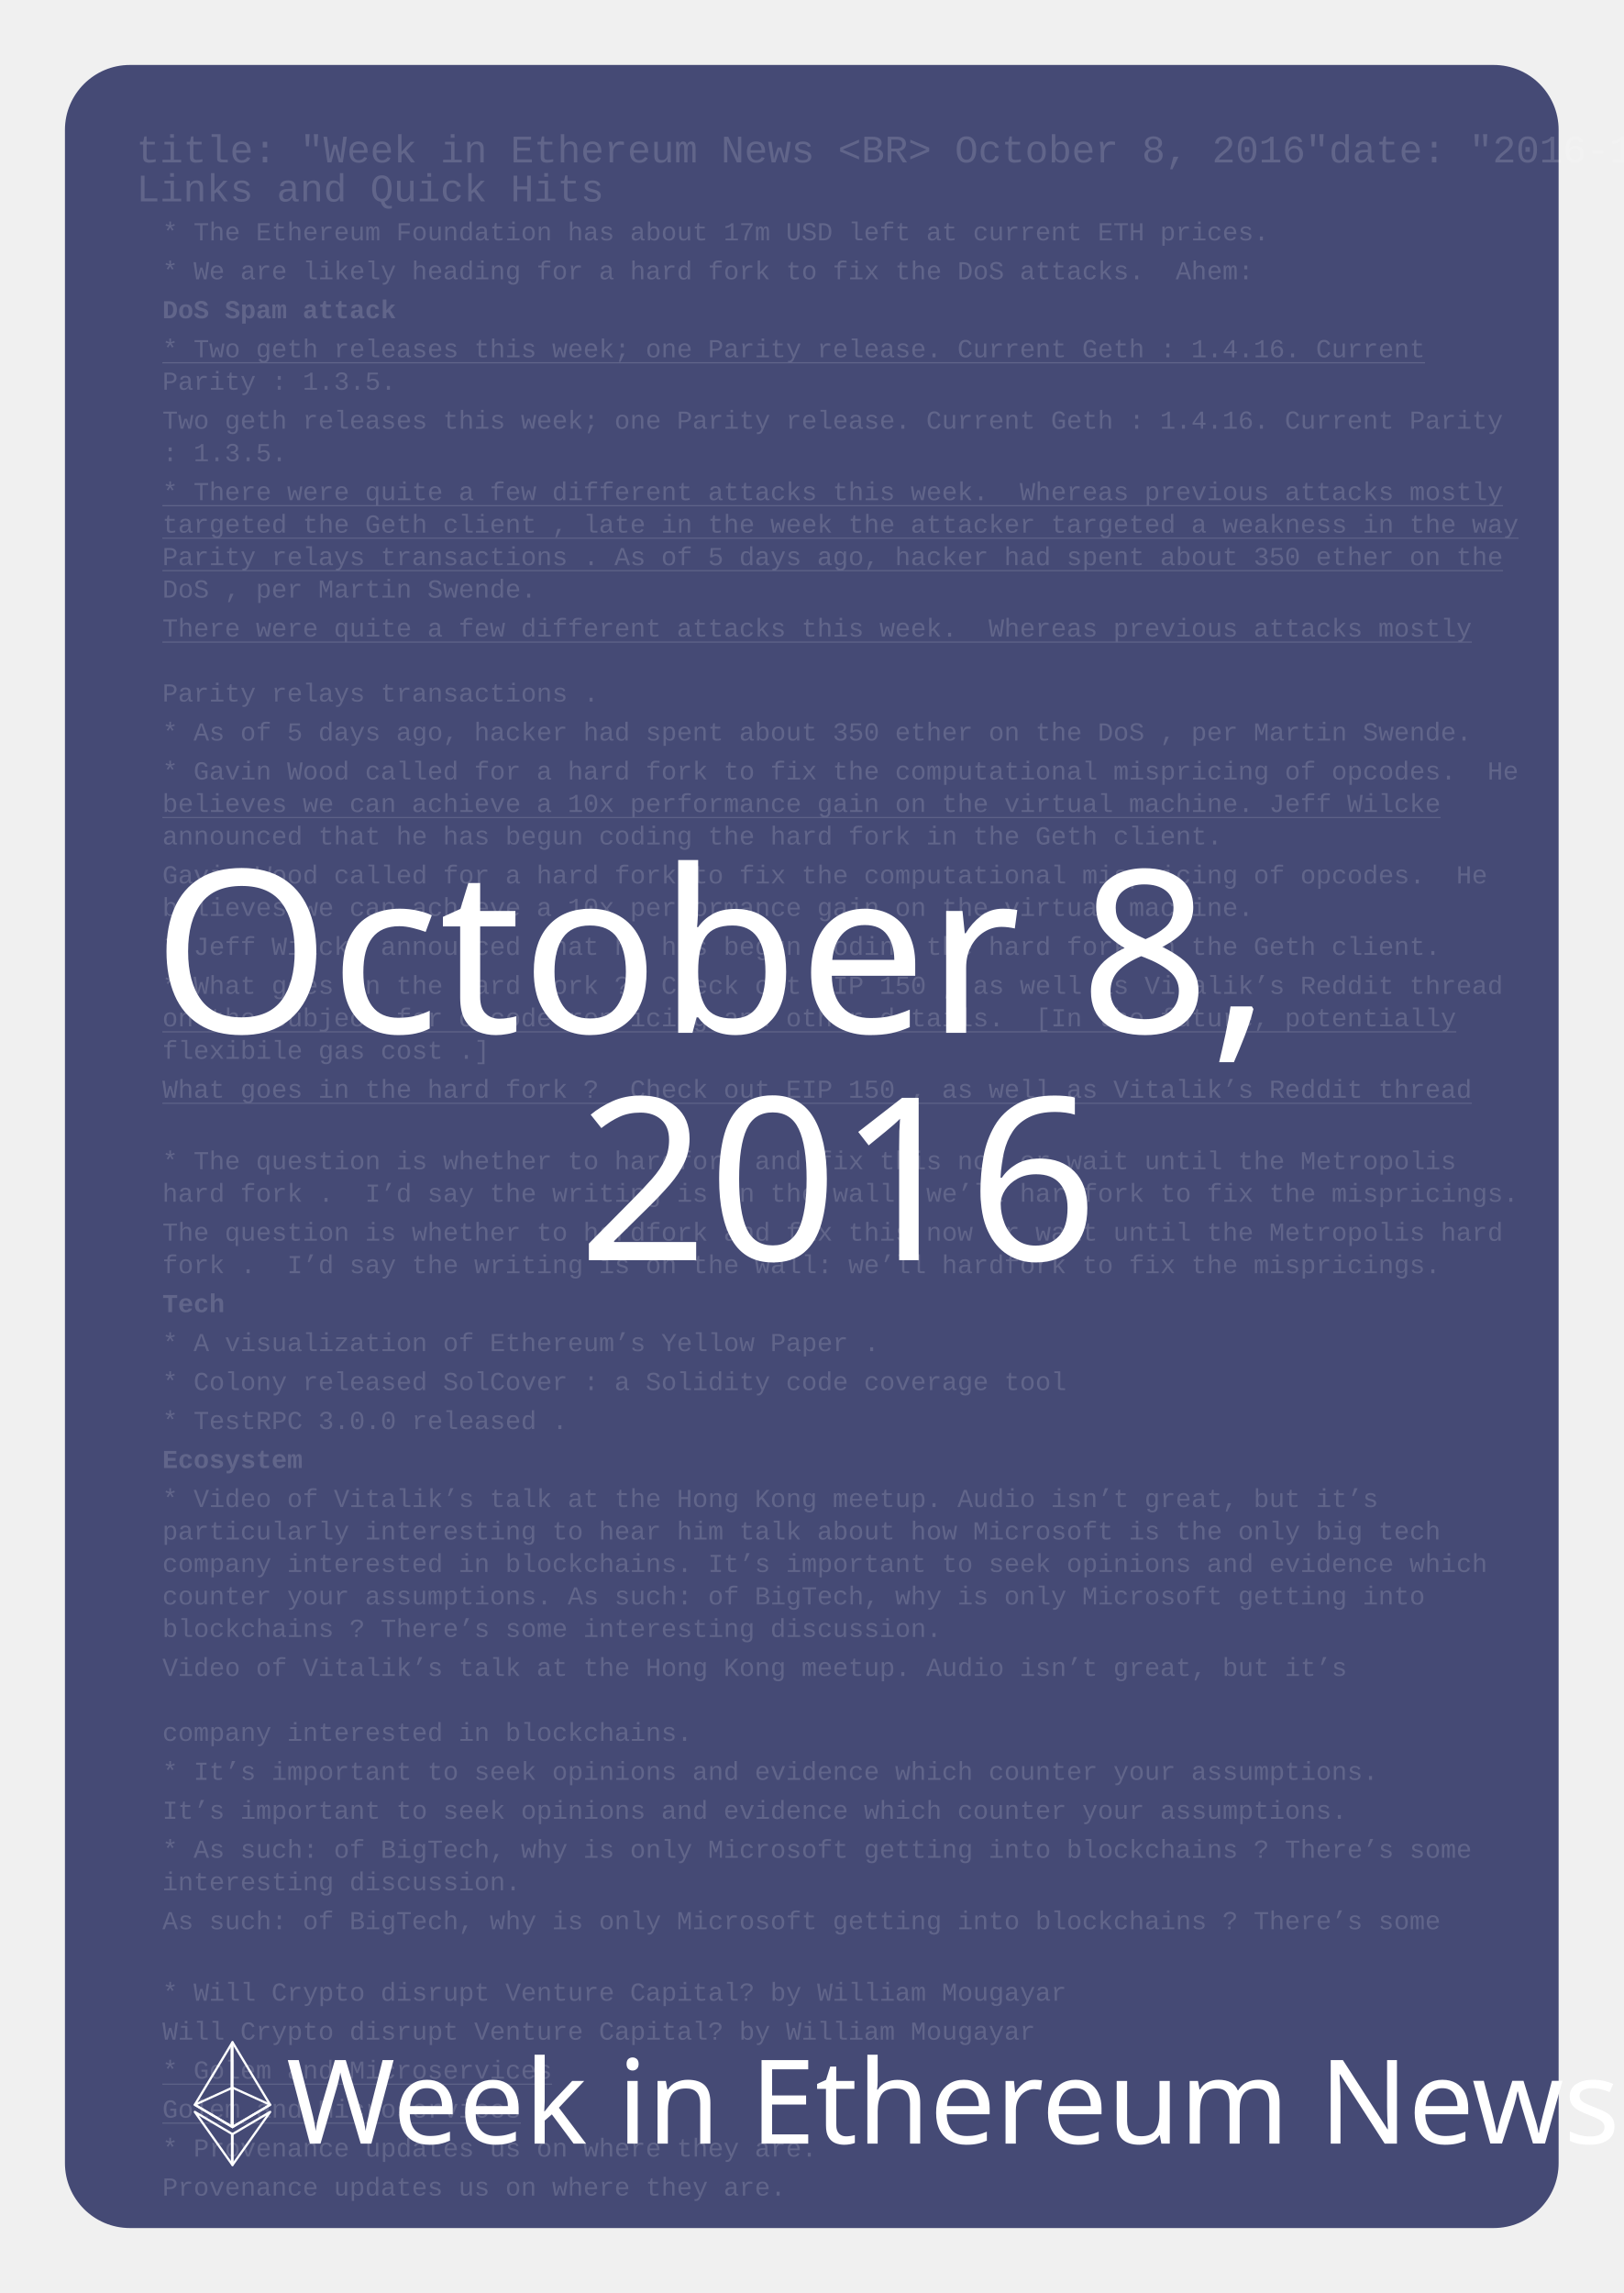
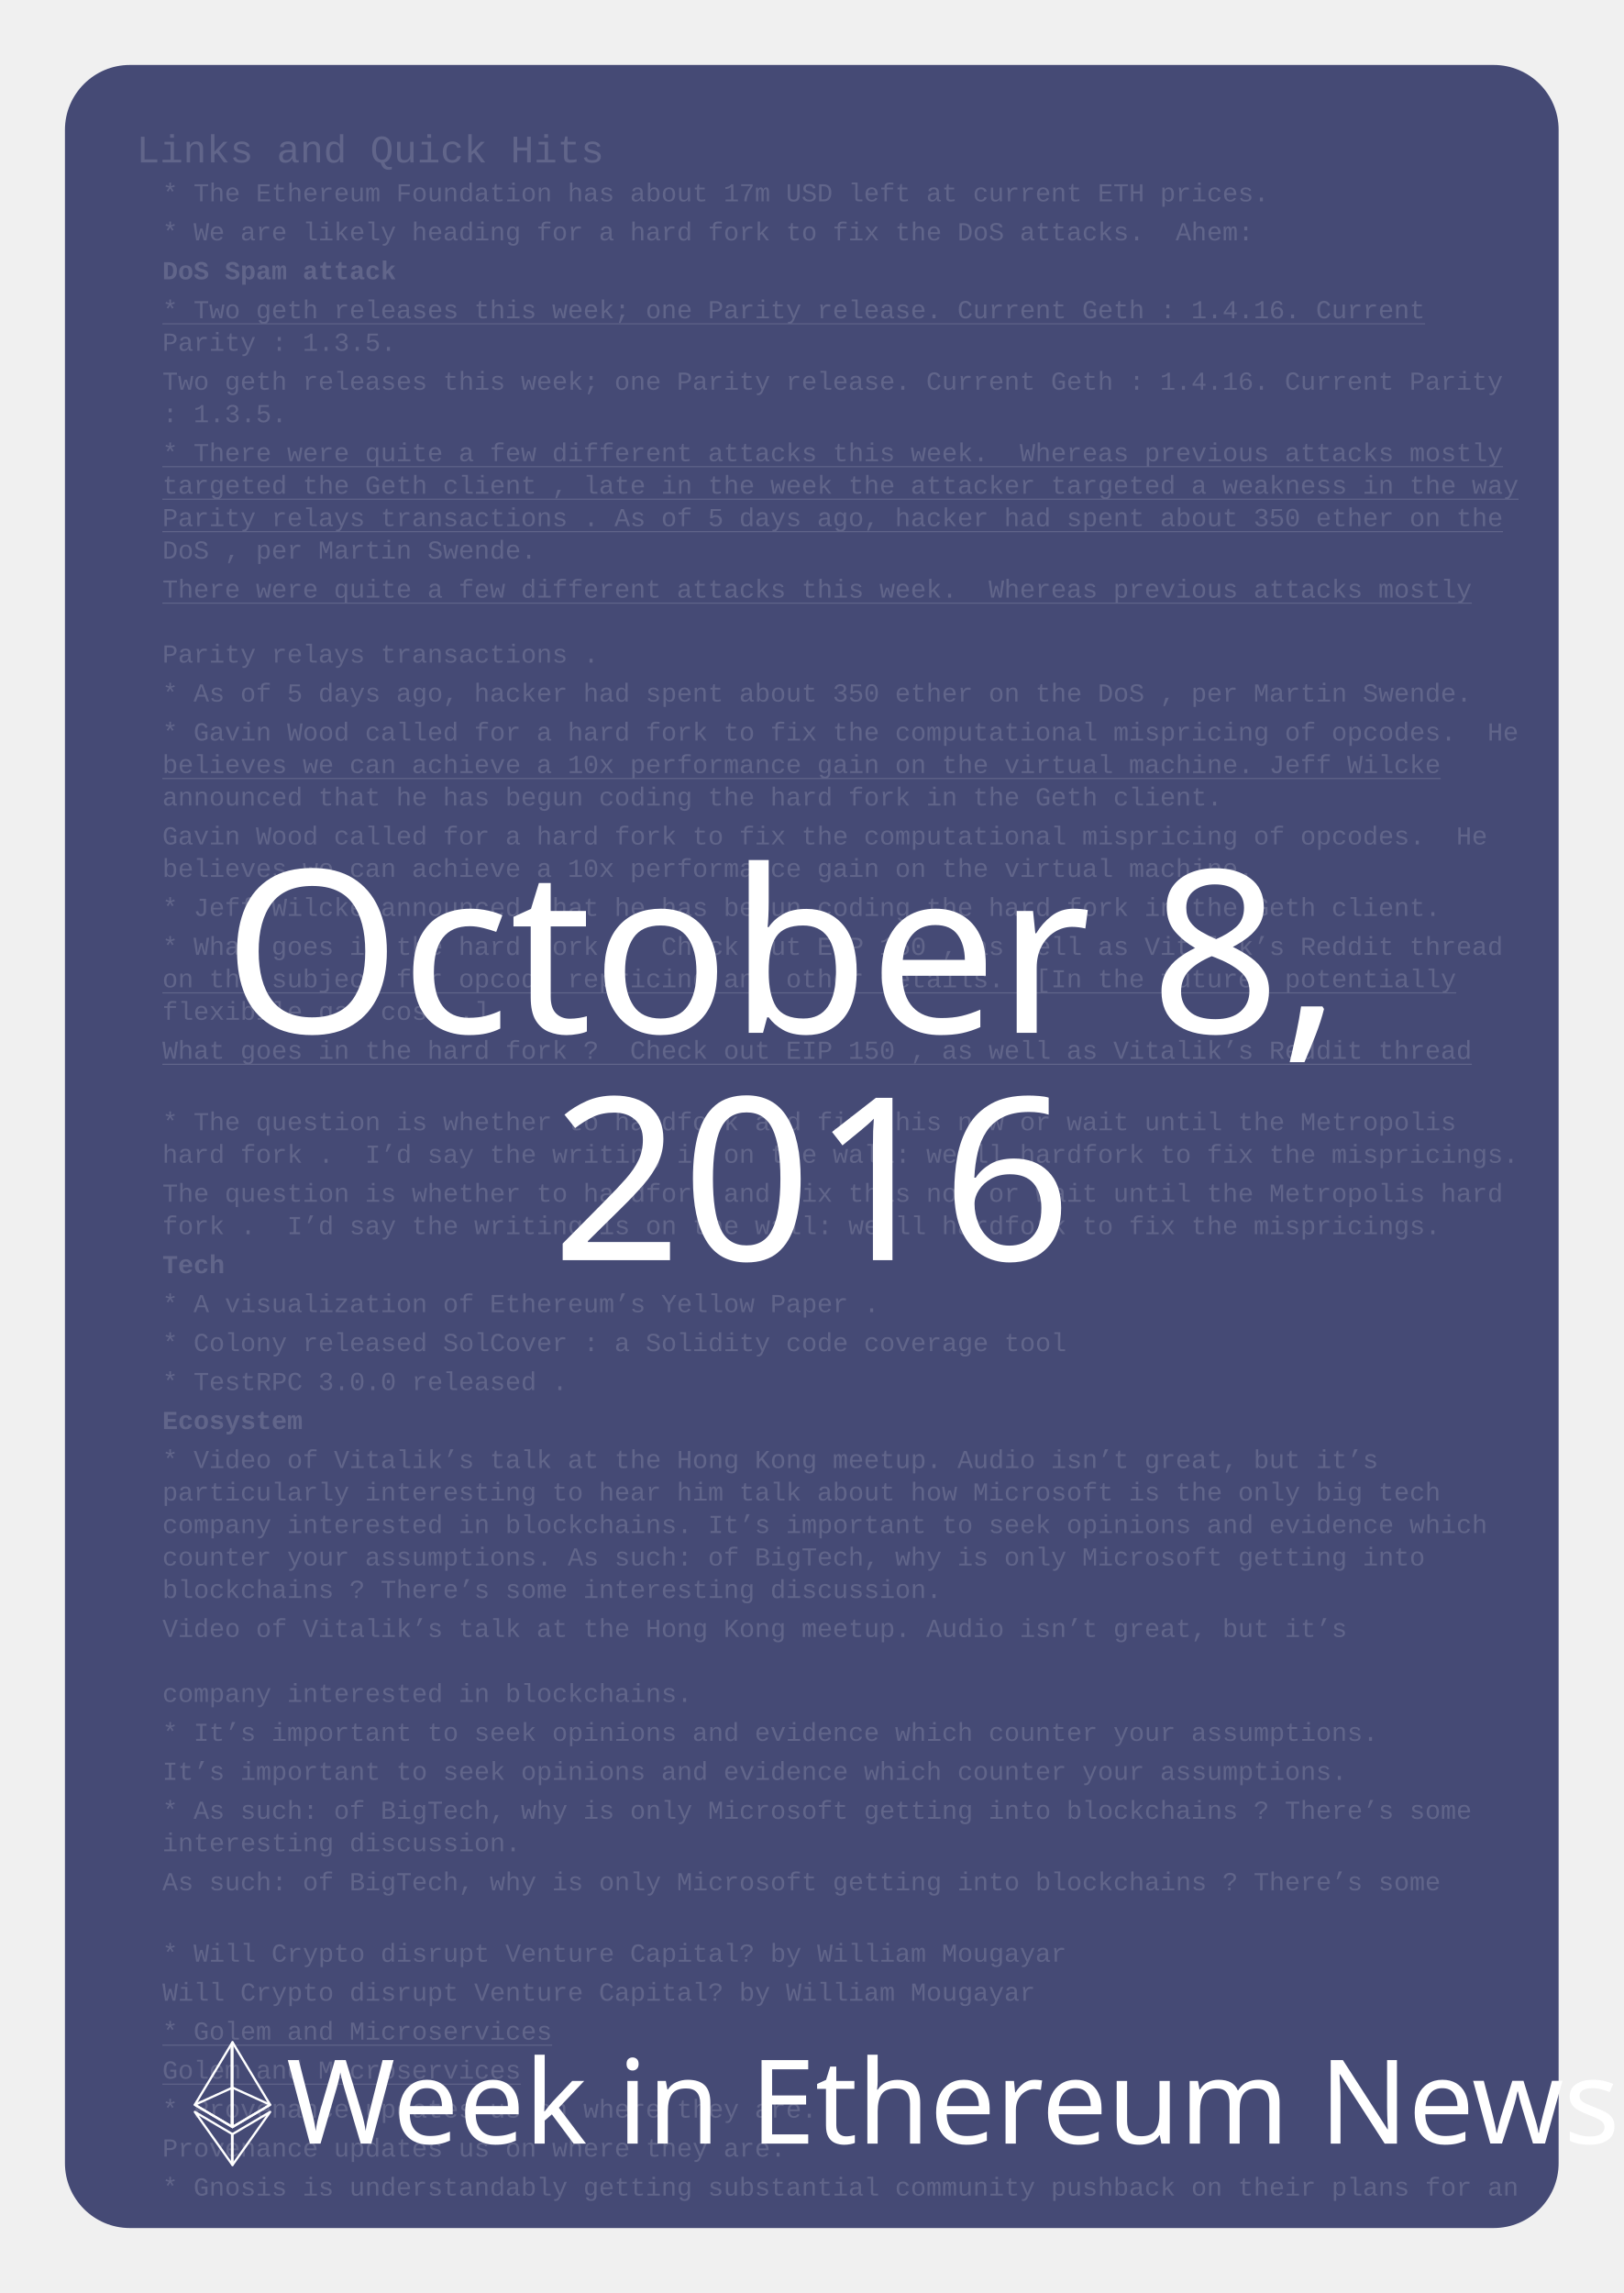
<svg xmlns="http://www.w3.org/2000/svg" id="week-in-ethereum-news" width="500" height="706" fill="none">
  <rect x="20" y="20" width="460" height="666" rx="20" fill="#454A75" />
-   <text x="42" y="50" font-size="12px" font-family="Courier New" fill="#ffffff" opacity="0.15" font-weight="normal" text-decoration="none">title: "Week in Ethereum News &lt;BR&gt; October 8, 2016"
- date: "2016-10-08"</text>
-   <text x="42" y="62" font-size="12px" font-family="Courier New" fill="#ffffff" opacity="0.15" font-weight="normal" text-decoration="none">Links and Quick Hits</text>
-   <text x="50" y="74" font-size="8px" font-family="Courier New" fill="#ffffff" opacity="0.15" font-weight="normal" text-decoration="none">* The Ethereum Foundation has about 17m USD left at current ETH prices.</text>
-   <text x="50" y="86" font-size="8px" font-family="Courier New" fill="#ffffff" opacity="0.15" font-weight="normal" text-decoration="none">* We are likely heading for a hard fork to fix the DoS attacks.  Ahem:</text>
-   <text x="50" y="98" font-size="8px" font-family="Courier New" fill="#ffffff" opacity="0.15" font-weight="bold" text-decoration="none">DoS Spam attack</text>
-   <text x="50" y="110" font-size="8px" font-family="Courier New" fill="#ffffff" opacity="0.15" font-weight="normal" text-decoration="underline">* Two geth releases this week; one Parity release. Current Geth : 1.4.16. Current</text>
-   <text x="50" y="120" font-size="8px" font-family="Courier New" fill="#ffffff" opacity="0.15" font-weight="normal" text-decoration="none">Parity : 1.3.5.</text>
-   <text x="50" y="132" font-size="8px" font-family="Courier New" fill="#ffffff" opacity="0.15" font-weight="normal" text-decoration="none">Two geth releases this week; one Parity release. Current Geth : 1.4.16. Current Parity</text>
-   <text x="50" y="142" font-size="8px" font-family="Courier New" fill="#ffffff" opacity="0.15" font-weight="normal" text-decoration="none">: 1.3.5.</text>
-   <text x="50" y="154" font-size="8px" font-family="Courier New" fill="#ffffff" opacity="0.15" font-weight="normal" text-decoration="underline">* There were quite a few different attacks this week.  Whereas previous attacks mostly</text>
-   <text x="50" y="164" font-size="8px" font-family="Courier New" fill="#ffffff" opacity="0.15" font-weight="normal" text-decoration="underline">targeted the Geth client , late in the week the attacker targeted a weakness in the way</text>
-   <text x="50" y="174" font-size="8px" font-family="Courier New" fill="#ffffff" opacity="0.15" font-weight="normal" text-decoration="underline">Parity relays transactions . As of 5 days ago, hacker had spent about 350 ether on the</text>
-   <text x="50" y="184" font-size="8px" font-family="Courier New" fill="#ffffff" opacity="0.15" font-weight="normal" text-decoration="none">DoS , per Martin Swende.</text>
-   <text x="50" y="196" font-size="8px" font-family="Courier New" fill="#ffffff" opacity="0.15" font-weight="normal" text-decoration="underline">There were quite a few different attacks this week.  Whereas previous attacks mostly</text>
-   <text x="50" y="216" font-size="8px" font-family="Courier New" fill="#ffffff" opacity="0.15" font-weight="normal" text-decoration="none">Parity relays transactions .</text>
-   <text x="50" y="228" font-size="8px" font-family="Courier New" fill="#ffffff" opacity="0.15" font-weight="normal" text-decoration="none">* As of 5 days ago, hacker had spent about 350 ether on the DoS , per Martin Swende.</text>
-   <text x="50" y="240" font-size="8px" font-family="Courier New" fill="#ffffff" opacity="0.15" font-weight="normal" text-decoration="none">* Gavin Wood called for a hard fork to fix the computational mispricing of opcodes.  He</text>
-   <text x="50" y="250" font-size="8px" font-family="Courier New" fill="#ffffff" opacity="0.15" font-weight="normal" text-decoration="underline">believes we can achieve a 10x performance gain on the virtual machine. Jeff Wilcke</text>
-   <text x="50" y="260" font-size="8px" font-family="Courier New" fill="#ffffff" opacity="0.15" font-weight="normal" text-decoration="none">announced that he has begun coding the hard fork in the Geth client.</text>
-   <text x="50" y="272" font-size="8px" font-family="Courier New" fill="#ffffff" opacity="0.15" font-weight="normal" text-decoration="none">Gavin Wood called for a hard fork to fix the computational mispricing of opcodes.  He</text>
-   <text x="50" y="282" font-size="8px" font-family="Courier New" fill="#ffffff" opacity="0.15" font-weight="normal" text-decoration="none">believes we can achieve a 10x performance gain on the virtual machine.</text>
-   <text x="50" y="294" font-size="8px" font-family="Courier New" fill="#ffffff" opacity="0.15" font-weight="normal" text-decoration="none">* Jeff Wilcke announced that he has begun coding the hard fork in the Geth client.</text>
-   <text x="50" y="306" font-size="8px" font-family="Courier New" fill="#ffffff" opacity="0.15" font-weight="normal" text-decoration="none">* What goes in the hard fork ?  Check out EIP 150 , as well as Vitalik’s Reddit thread</text>
-   <text x="50" y="316" font-size="8px" font-family="Courier New" fill="#ffffff" opacity="0.15" font-weight="normal" text-decoration="underline">on the subject for opcode repricing and other details.  [In the future, potentially</text>
-   <text x="50" y="326" font-size="8px" font-family="Courier New" fill="#ffffff" opacity="0.15" font-weight="normal" text-decoration="none">flexibile gas cost .]</text>
-   <text x="50" y="338" font-size="8px" font-family="Courier New" fill="#ffffff" opacity="0.15" font-weight="normal" text-decoration="underline">What goes in the hard fork ?  Check out EIP 150 , as well as Vitalik’s Reddit thread</text>
-   <text x="50" y="360" font-size="8px" font-family="Courier New" fill="#ffffff" opacity="0.15" font-weight="normal" text-decoration="none">* The question is whether to hardfork and fix this now or wait until the Metropolis</text>
-   <text x="50" y="370" font-size="8px" font-family="Courier New" fill="#ffffff" opacity="0.15" font-weight="normal" text-decoration="none">hard fork .  I’d say the writing is on the wall: we’ll hardfork to fix the mispricings.</text>
-   <text x="50" y="382" font-size="8px" font-family="Courier New" fill="#ffffff" opacity="0.15" font-weight="normal" text-decoration="none">The question is whether to hardfork and fix this now or wait until the Metropolis hard</text>
-   <text x="50" y="392" font-size="8px" font-family="Courier New" fill="#ffffff" opacity="0.15" font-weight="normal" text-decoration="none">fork .  I’d say the writing is on the wall: we’ll hardfork to fix the mispricings.</text>
-   <text x="50" y="404" font-size="8px" font-family="Courier New" fill="#ffffff" opacity="0.15" font-weight="bold" text-decoration="none">Tech</text>
-   <text x="50" y="416" font-size="8px" font-family="Courier New" fill="#ffffff" opacity="0.15" font-weight="normal" text-decoration="none">* A visualization of Ethereum’s Yellow Paper .</text>
-   <text x="50" y="428" font-size="8px" font-family="Courier New" fill="#ffffff" opacity="0.15" font-weight="normal" text-decoration="none">* Colony released SolCover : a Solidity code coverage tool</text>
-   <text x="50" y="440" font-size="8px" font-family="Courier New" fill="#ffffff" opacity="0.15" font-weight="normal" text-decoration="none">* TestRPC 3.0.0 released .</text>
-   <text x="50" y="452" font-size="8px" font-family="Courier New" fill="#ffffff" opacity="0.15" font-weight="bold" text-decoration="none">Ecosystem</text>
-   <text x="50" y="464" font-size="8px" font-family="Courier New" fill="#ffffff" opacity="0.15" font-weight="normal" text-decoration="none">* Video of Vitalik’s talk at the Hong Kong meetup. Audio isn’t great, but it’s</text>
-   <text x="50" y="474" font-size="8px" font-family="Courier New" fill="#ffffff" opacity="0.15" font-weight="normal" text-decoration="none">particularly interesting to hear him talk about how Microsoft is the only big tech</text>
-   <text x="50" y="484" font-size="8px" font-family="Courier New" fill="#ffffff" opacity="0.15" font-weight="normal" text-decoration="none">company interested in blockchains. It’s important to seek opinions and evidence which</text>
-   <text x="50" y="494" font-size="8px" font-family="Courier New" fill="#ffffff" opacity="0.15" font-weight="normal" text-decoration="none">counter your assumptions. As such: of BigTech, why is only Microsoft getting into</text>
-   <text x="50" y="504" font-size="8px" font-family="Courier New" fill="#ffffff" opacity="0.15" font-weight="normal" text-decoration="none">blockchains ? There’s some interesting discussion.</text>
-   <text x="50" y="516" font-size="8px" font-family="Courier New" fill="#ffffff" opacity="0.15" font-weight="normal" text-decoration="none">Video of Vitalik’s talk at the Hong Kong meetup. Audio isn’t great, but it’s</text>
-   <text x="50" y="536" font-size="8px" font-family="Courier New" fill="#ffffff" opacity="0.15" font-weight="normal" text-decoration="none">company interested in blockchains.</text>
-   <text x="50" y="548" font-size="8px" font-family="Courier New" fill="#ffffff" opacity="0.15" font-weight="normal" text-decoration="none">* It’s important to seek opinions and evidence which counter your assumptions.</text>
-   <text x="50" y="560" font-size="8px" font-family="Courier New" fill="#ffffff" opacity="0.15" font-weight="normal" text-decoration="none">It’s important to seek opinions and evidence which counter your assumptions.</text>
-   <text x="50" y="572" font-size="8px" font-family="Courier New" fill="#ffffff" opacity="0.15" font-weight="normal" text-decoration="none">* As such: of BigTech, why is only Microsoft getting into blockchains ? There’s some</text>
-   <text x="50" y="582" font-size="8px" font-family="Courier New" fill="#ffffff" opacity="0.15" font-weight="normal" text-decoration="none">interesting discussion.</text>
-   <text x="50" y="594" font-size="8px" font-family="Courier New" fill="#ffffff" opacity="0.15" font-weight="normal" text-decoration="none">As such: of BigTech, why is only Microsoft getting into blockchains ? There’s some</text>
-   <text x="50" y="616" font-size="8px" font-family="Courier New" fill="#ffffff" opacity="0.15" font-weight="normal" text-decoration="none">* Will Crypto disrupt Venture Capital? by William Mougayar</text>
-   <text x="50" y="628" font-size="8px" font-family="Courier New" fill="#ffffff" opacity="0.15" font-weight="normal" text-decoration="none">Will Crypto disrupt Venture Capital? by William Mougayar</text>
-   <text x="50" y="640" font-size="8px" font-family="Courier New" fill="#ffffff" opacity="0.15" font-weight="normal" text-decoration="underline">* Golem and Microservices</text>
-   <text x="50" y="652" font-size="8px" font-family="Courier New" fill="#ffffff" opacity="0.15" font-weight="normal" text-decoration="underline">Golem and Microservices</text>
-   <text x="50" y="664" font-size="8px" font-family="Courier New" fill="#ffffff" opacity="0.15" font-weight="normal" text-decoration="none">* Provenance updates us on where they are.</text>
-   <text x="50" y="676" font-size="8px" font-family="Courier New" fill="#ffffff" opacity="0.15" font-weight="normal" text-decoration="none">Provenance updates us on where they are.</text>
-   <text fill="#ffffff" font-family="Calibri" font-size="70" font-weight="300">
-     <tspan x="47.009" y="318">October 8,</tspan>
-     <tspan x="177.989" y="388">2016</tspan>
+   <text x="42" y="50" font-size="12px" font-family="Courier New" fill="#ffffff" opacity="0.15" font-weight="normal" text-decoration="none">Links and Quick Hits</text>
+   <text x="50" y="62" font-size="8px" font-family="Courier New" fill="#ffffff" opacity="0.15" font-weight="normal" text-decoration="none">* The Ethereum Foundation has about 17m USD left at current ETH prices.</text>
+   <text x="50" y="74" font-size="8px" font-family="Courier New" fill="#ffffff" opacity="0.15" font-weight="normal" text-decoration="none">* We are likely heading for a hard fork to fix the DoS attacks.  Ahem:</text>
+   <text x="50" y="86" font-size="8px" font-family="Courier New" fill="#ffffff" opacity="0.15" font-weight="bold" text-decoration="none">DoS Spam attack</text>
+   <text x="50" y="98" font-size="8px" font-family="Courier New" fill="#ffffff" opacity="0.15" font-weight="normal" text-decoration="underline">* Two geth releases this week; one Parity release. Current Geth : 1.4.16. Current</text>
+   <text x="50" y="108" font-size="8px" font-family="Courier New" fill="#ffffff" opacity="0.15" font-weight="normal" text-decoration="none">Parity : 1.3.5.</text>
+   <text x="50" y="120" font-size="8px" font-family="Courier New" fill="#ffffff" opacity="0.15" font-weight="normal" text-decoration="none">Two geth releases this week; one Parity release. Current Geth : 1.4.16. Current Parity</text>
+   <text x="50" y="130" font-size="8px" font-family="Courier New" fill="#ffffff" opacity="0.15" font-weight="normal" text-decoration="none">: 1.3.5.</text>
+   <text x="50" y="142" font-size="8px" font-family="Courier New" fill="#ffffff" opacity="0.15" font-weight="normal" text-decoration="underline">* There were quite a few different attacks this week.  Whereas previous attacks mostly</text>
+   <text x="50" y="152" font-size="8px" font-family="Courier New" fill="#ffffff" opacity="0.15" font-weight="normal" text-decoration="underline">targeted the Geth client , late in the week the attacker targeted a weakness in the way</text>
+   <text x="50" y="162" font-size="8px" font-family="Courier New" fill="#ffffff" opacity="0.15" font-weight="normal" text-decoration="underline">Parity relays transactions . As of 5 days ago, hacker had spent about 350 ether on the</text>
+   <text x="50" y="172" font-size="8px" font-family="Courier New" fill="#ffffff" opacity="0.15" font-weight="normal" text-decoration="none">DoS , per Martin Swende.</text>
+   <text x="50" y="184" font-size="8px" font-family="Courier New" fill="#ffffff" opacity="0.15" font-weight="normal" text-decoration="underline">There were quite a few different attacks this week.  Whereas previous attacks mostly</text>
+   <text x="50" y="204" font-size="8px" font-family="Courier New" fill="#ffffff" opacity="0.15" font-weight="normal" text-decoration="none">Parity relays transactions .</text>
+   <text x="50" y="216" font-size="8px" font-family="Courier New" fill="#ffffff" opacity="0.15" font-weight="normal" text-decoration="none">* As of 5 days ago, hacker had spent about 350 ether on the DoS , per Martin Swende.</text>
+   <text x="50" y="228" font-size="8px" font-family="Courier New" fill="#ffffff" opacity="0.15" font-weight="normal" text-decoration="none">* Gavin Wood called for a hard fork to fix the computational mispricing of opcodes.  He</text>
+   <text x="50" y="238" font-size="8px" font-family="Courier New" fill="#ffffff" opacity="0.15" font-weight="normal" text-decoration="underline">believes we can achieve a 10x performance gain on the virtual machine. Jeff Wilcke</text>
+   <text x="50" y="248" font-size="8px" font-family="Courier New" fill="#ffffff" opacity="0.15" font-weight="normal" text-decoration="none">announced that he has begun coding the hard fork in the Geth client.</text>
+   <text x="50" y="260" font-size="8px" font-family="Courier New" fill="#ffffff" opacity="0.15" font-weight="normal" text-decoration="none">Gavin Wood called for a hard fork to fix the computational mispricing of opcodes.  He</text>
+   <text x="50" y="270" font-size="8px" font-family="Courier New" fill="#ffffff" opacity="0.15" font-weight="normal" text-decoration="none">believes we can achieve a 10x performance gain on the virtual machine.</text>
+   <text x="50" y="282" font-size="8px" font-family="Courier New" fill="#ffffff" opacity="0.15" font-weight="normal" text-decoration="none">* Jeff Wilcke announced that he has begun coding the hard fork in the Geth client.</text>
+   <text x="50" y="294" font-size="8px" font-family="Courier New" fill="#ffffff" opacity="0.15" font-weight="normal" text-decoration="none">* What goes in the hard fork ?  Check out EIP 150 , as well as Vitalik’s Reddit thread</text>
+   <text x="50" y="304" font-size="8px" font-family="Courier New" fill="#ffffff" opacity="0.15" font-weight="normal" text-decoration="underline">on the subject for opcode repricing and other details.  [In the future, potentially</text>
+   <text x="50" y="314" font-size="8px" font-family="Courier New" fill="#ffffff" opacity="0.15" font-weight="normal" text-decoration="none">flexibile gas cost .]</text>
+   <text x="50" y="326" font-size="8px" font-family="Courier New" fill="#ffffff" opacity="0.15" font-weight="normal" text-decoration="underline">What goes in the hard fork ?  Check out EIP 150 , as well as Vitalik’s Reddit thread</text>
+   <text x="50" y="348" font-size="8px" font-family="Courier New" fill="#ffffff" opacity="0.15" font-weight="normal" text-decoration="none">* The question is whether to hardfork and fix this now or wait until the Metropolis</text>
+   <text x="50" y="358" font-size="8px" font-family="Courier New" fill="#ffffff" opacity="0.15" font-weight="normal" text-decoration="none">hard fork .  I’d say the writing is on the wall: we’ll hardfork to fix the mispricings.</text>
+   <text x="50" y="370" font-size="8px" font-family="Courier New" fill="#ffffff" opacity="0.15" font-weight="normal" text-decoration="none">The question is whether to hardfork and fix this now or wait until the Metropolis hard</text>
+   <text x="50" y="380" font-size="8px" font-family="Courier New" fill="#ffffff" opacity="0.15" font-weight="normal" text-decoration="none">fork .  I’d say the writing is on the wall: we’ll hardfork to fix the mispricings.</text>
+   <text x="50" y="392" font-size="8px" font-family="Courier New" fill="#ffffff" opacity="0.15" font-weight="bold" text-decoration="none">Tech</text>
+   <text x="50" y="404" font-size="8px" font-family="Courier New" fill="#ffffff" opacity="0.15" font-weight="normal" text-decoration="none">* A visualization of Ethereum’s Yellow Paper .</text>
+   <text x="50" y="416" font-size="8px" font-family="Courier New" fill="#ffffff" opacity="0.15" font-weight="normal" text-decoration="none">* Colony released SolCover : a Solidity code coverage tool</text>
+   <text x="50" y="428" font-size="8px" font-family="Courier New" fill="#ffffff" opacity="0.15" font-weight="normal" text-decoration="none">* TestRPC 3.0.0 released .</text>
+   <text x="50" y="440" font-size="8px" font-family="Courier New" fill="#ffffff" opacity="0.15" font-weight="bold" text-decoration="none">Ecosystem</text>
+   <text x="50" y="452" font-size="8px" font-family="Courier New" fill="#ffffff" opacity="0.15" font-weight="normal" text-decoration="none">* Video of Vitalik’s talk at the Hong Kong meetup. Audio isn’t great, but it’s</text>
+   <text x="50" y="462" font-size="8px" font-family="Courier New" fill="#ffffff" opacity="0.15" font-weight="normal" text-decoration="none">particularly interesting to hear him talk about how Microsoft is the only big tech</text>
+   <text x="50" y="472" font-size="8px" font-family="Courier New" fill="#ffffff" opacity="0.15" font-weight="normal" text-decoration="none">company interested in blockchains. It’s important to seek opinions and evidence which</text>
+   <text x="50" y="482" font-size="8px" font-family="Courier New" fill="#ffffff" opacity="0.15" font-weight="normal" text-decoration="none">counter your assumptions. As such: of BigTech, why is only Microsoft getting into</text>
+   <text x="50" y="492" font-size="8px" font-family="Courier New" fill="#ffffff" opacity="0.15" font-weight="normal" text-decoration="none">blockchains ? There’s some interesting discussion.</text>
+   <text x="50" y="504" font-size="8px" font-family="Courier New" fill="#ffffff" opacity="0.15" font-weight="normal" text-decoration="none">Video of Vitalik’s talk at the Hong Kong meetup. Audio isn’t great, but it’s</text>
+   <text x="50" y="524" font-size="8px" font-family="Courier New" fill="#ffffff" opacity="0.15" font-weight="normal" text-decoration="none">company interested in blockchains.</text>
+   <text x="50" y="536" font-size="8px" font-family="Courier New" fill="#ffffff" opacity="0.15" font-weight="normal" text-decoration="none">* It’s important to seek opinions and evidence which counter your assumptions.</text>
+   <text x="50" y="548" font-size="8px" font-family="Courier New" fill="#ffffff" opacity="0.15" font-weight="normal" text-decoration="none">It’s important to seek opinions and evidence which counter your assumptions.</text>
+   <text x="50" y="560" font-size="8px" font-family="Courier New" fill="#ffffff" opacity="0.15" font-weight="normal" text-decoration="none">* As such: of BigTech, why is only Microsoft getting into blockchains ? There’s some</text>
+   <text x="50" y="570" font-size="8px" font-family="Courier New" fill="#ffffff" opacity="0.15" font-weight="normal" text-decoration="none">interesting discussion.</text>
+   <text x="50" y="582" font-size="8px" font-family="Courier New" fill="#ffffff" opacity="0.15" font-weight="normal" text-decoration="none">As such: of BigTech, why is only Microsoft getting into blockchains ? There’s some</text>
+   <text x="50" y="604" font-size="8px" font-family="Courier New" fill="#ffffff" opacity="0.15" font-weight="normal" text-decoration="none">* Will Crypto disrupt Venture Capital? by William Mougayar</text>
+   <text x="50" y="616" font-size="8px" font-family="Courier New" fill="#ffffff" opacity="0.15" font-weight="normal" text-decoration="none">Will Crypto disrupt Venture Capital? by William Mougayar</text>
+   <text x="50" y="628" font-size="8px" font-family="Courier New" fill="#ffffff" opacity="0.15" font-weight="normal" text-decoration="underline">* Golem and Microservices</text>
+   <text x="50" y="640" font-size="8px" font-family="Courier New" fill="#ffffff" opacity="0.15" font-weight="normal" text-decoration="underline">Golem and Microservices</text>
+   <text x="50" y="652" font-size="8px" font-family="Courier New" fill="#ffffff" opacity="0.15" font-weight="normal" text-decoration="none">* Provenance updates us on where they are.</text>
+   <text x="50" y="664" font-size="8px" font-family="Courier New" fill="#ffffff" opacity="0.15" font-weight="normal" text-decoration="none">Provenance updates us on where they are.</text>
+   <text x="50" y="676" font-size="8px" font-family="Courier New" fill="#ffffff" opacity="0.15" font-weight="normal" text-decoration="none">* Gnosis is understandably getting substantial community pushback on their plans for an</text>
+   <text fill="#ffffff" font-family="Calibri" font-size="70" font-weight="300" text-anchor="middle">
+     <tspan x="250" y="318">October 8,</tspan>
+     <tspan x="250" y="388">2016</tspan>
  </text>
  <g transform="translate(20, 300) scale(0.8)">
    <path d="m64.496 411-.317 1.076v31.228l.317.316 14.495-8.568L64.496 411Z" stroke="#fff" stroke-width=".866" stroke-linecap="round" stroke-linejoin="round" />
    <path d="M64.496 411 50 435.052l14.496 8.568V411Zm0 35.365-.179.218v11.124l.179.521L79 437.801l-14.504 8.564Z" stroke="#fff" stroke-width=".866" stroke-linecap="round" stroke-linejoin="round" />
    <path d="M64.496 458.228v-11.863L50 437.801l14.496 20.427Zm0-14.608 14.495-8.568-14.495-6.589v15.157ZM50 435.052l14.496 8.568v-15.157L50 435.052Z" stroke="#fff" stroke-width=".866" stroke-linecap="round" stroke-linejoin="round" />
  </g>
  <text fill="#ffffff" font-family="Calibri" font-size="36" x="88.195" y="660">Week in Ethereum News</text>
  <style>
      .wienText {font-family: "Courier New"; fill: white; opacity: .15;}
      .h2 {font-size: 12px;}
      .h3 {font-size: 10px;}
      .tiny {font-size: 8px;}
      .link {text-decoration: underline;}
    </style>
</svg>
